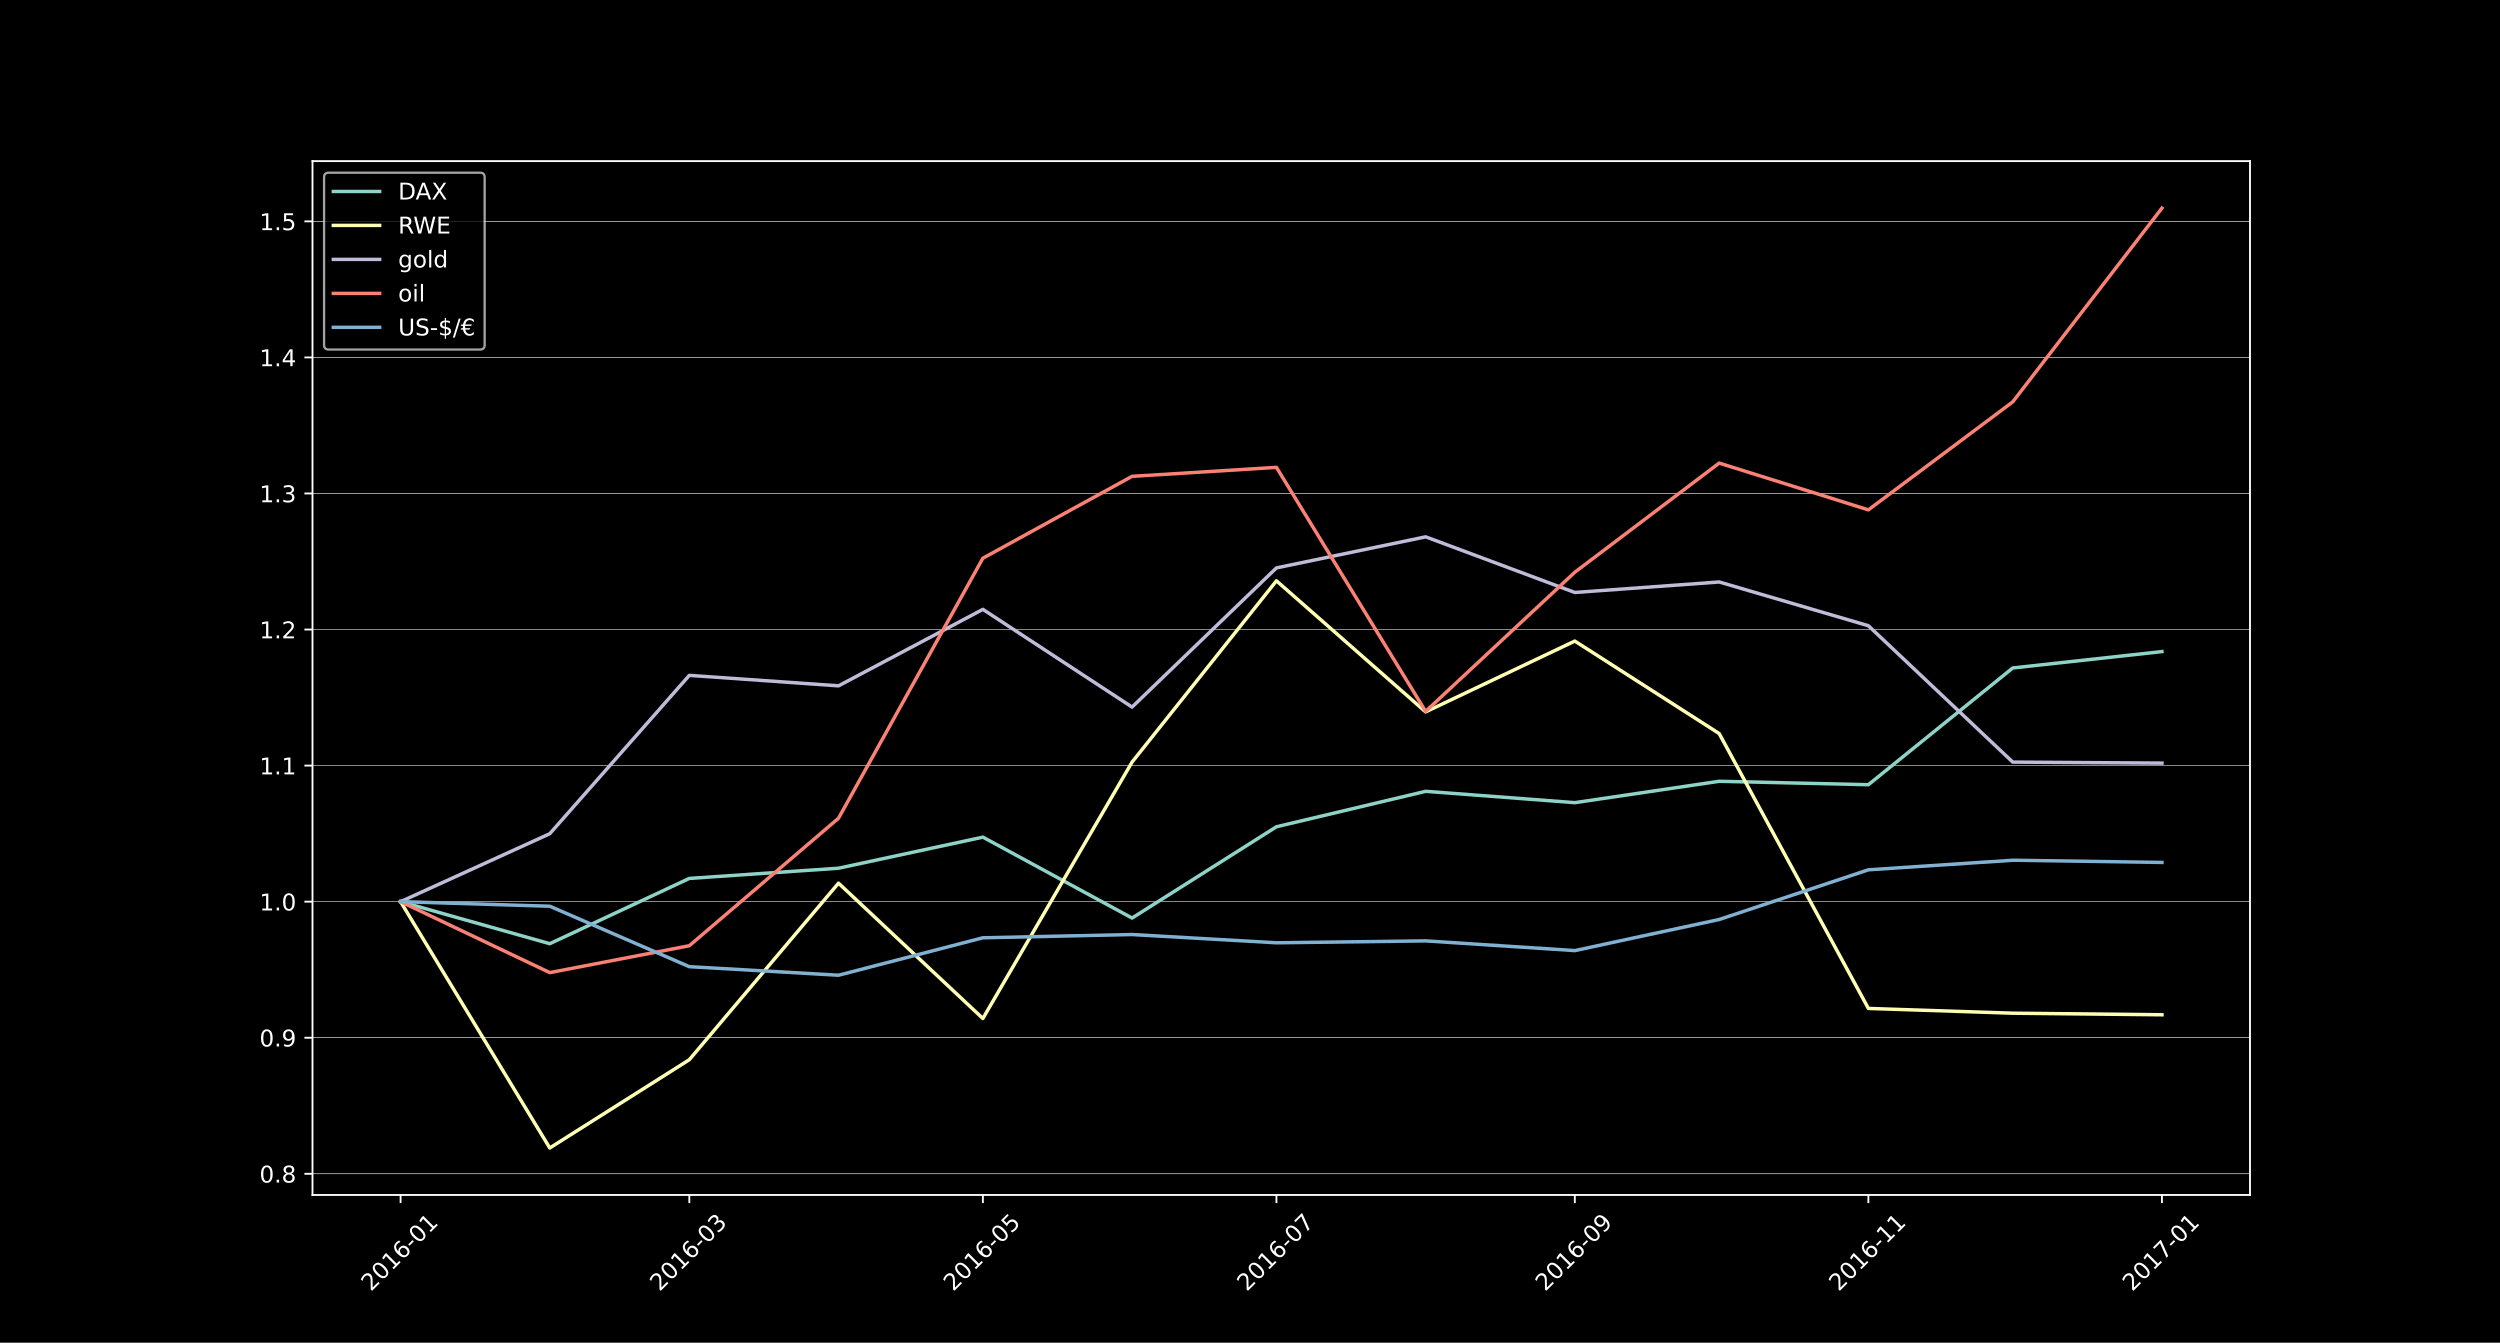
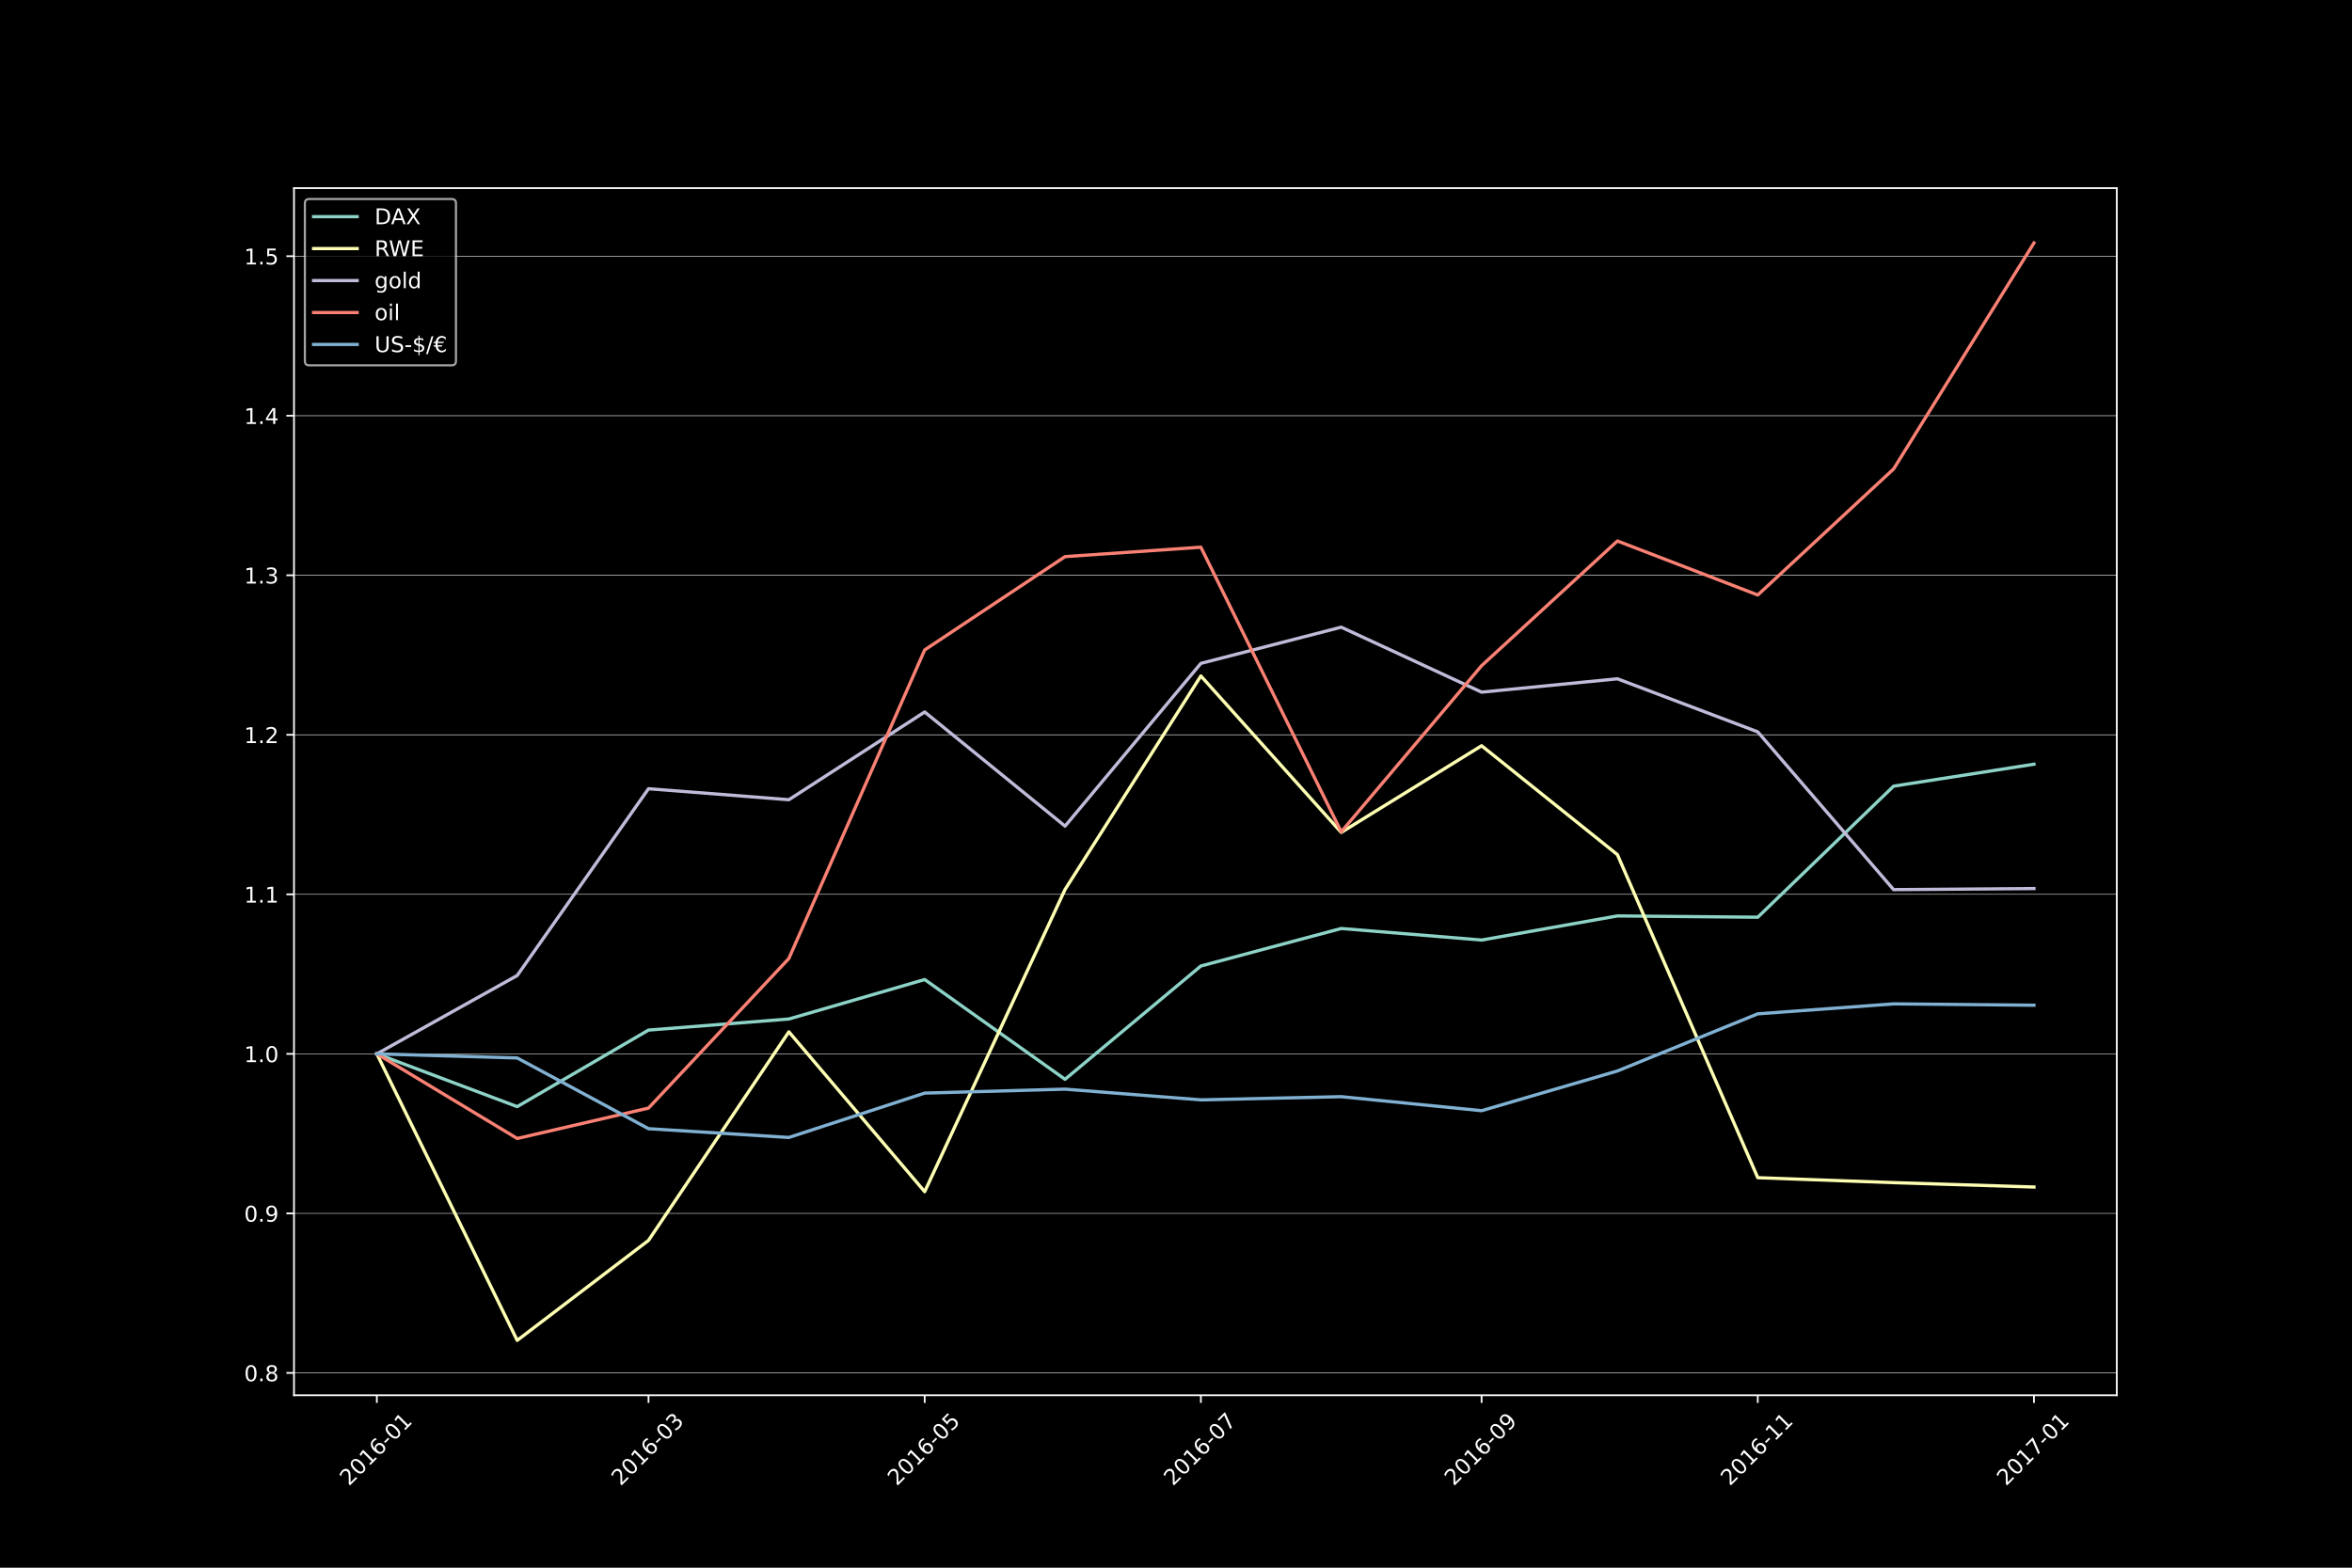
- <svg xmlns="http://www.w3.org/2000/svg" xmlns:xlink="http://www.w3.org/1999/xlink" width="1080pt" height="580.032pt" viewBox="0 0 1080 580.032" version="1.1">
+ <svg xmlns="http://www.w3.org/2000/svg" xmlns:xlink="http://www.w3.org/1999/xlink" width="1080pt" height="720pt" viewBox="0 0 1080 720" version="1.1">
  <defs>
    <style type="text/css">*{stroke-linejoin: round; stroke-linecap: butt}</style>
  </defs>
  <g id="figure_1">
    <g id="patch_1">
-       <path d="M 0 580.032  L 1080 580.032  L 1080 0  L 0 0  z " />
+       <path d="M 0 720  L 1080 720  L 1080 0  L 0 0  z " />
    </g>
    <g id="axes_1">
      <g id="patch_2">
-         <path d="M 135 516.228  L 972 516.228  L 972 69.604  L 135 69.604  z " />
+         <path d="M 135 640.8  L 972 640.8  L 972 86.4  L 135 86.4  z " />
      </g>
      <g id="matplotlib.axis_1">
        <g id="xtick_1">
          <g id="line2d_1">
            <defs>
-               <path id="m0bc1f1afee" d="M 0 0  L 0 3.5  " style="stroke: #ffffff; stroke-width: 0.8" />
-             </defs>
-             <g>
-               <use xlink:href="#m0bc1f1afee" x="173.045" y="516.228" style="fill: #ffffff; stroke: #ffffff; stroke-width: 0.8" />
+               <path id="m0945c57b89" d="M 0 0  L 0 3.5  " style="stroke: #ffffff; stroke-width: 0.8" />
+             </defs>
+             <g>
+               <use xlink:href="#m0945c57b89" x="173.045" y="640.8" style="fill: #ffffff; stroke: #ffffff; stroke-width: 0.8" />
            </g>
          </g>
          <g id="text_1">
-             <g style="fill: #ffffff" transform="translate(160.2242 558.1463)rotate(-45)scale(0.1 -0.1)">
+             <g style="fill: #ffffff" transform="translate(160.2242 682.7178)rotate(-45)scale(0.1 -0.1)">
              <defs>
                <path id="DejaVuSans-32" d="M 1228 531  L 3431 531  L 3431 0  L 469 0  L 469 531  Q 828 903 1448 1529  Q 2069 2156 2228 2338  Q 2531 2678 2651 2914  Q 2772 3150 2772 3378  Q 2772 3750 2511 3984  Q 2250 4219 1831 4219  Q 1534 4219 1204 4116  Q 875 4013 500 3803  L 500 4441  Q 881 4594 1212 4672  Q 1544 4750 1819 4750  Q 2544 4750 2975 4387  Q 3406 4025 3406 3419  Q 3406 3131 3298 2873  Q 3191 2616 2906 2266  Q 2828 2175 2409 1742  Q 1991 1309 1228 531  z " transform="scale(0.015625)" />
                <path id="DejaVuSans-30" d="M 2034 4250  Q 1547 4250 1301 3770  Q 1056 3291 1056 2328  Q 1056 1369 1301 889  Q 1547 409 2034 409  Q 2525 409 2770 889  Q 3016 1369 3016 2328  Q 3016 3291 2770 3770  Q 2525 4250 2034 4250  z M 2034 4750  Q 2819 4750 3233 4129  Q 3647 3509 3647 2328  Q 3647 1150 3233 529  Q 2819 -91 2034 -91  Q 1250 -91 836 529  Q 422 1150 422 2328  Q 422 3509 836 4129  Q 1250 4750 2034 4750  z " transform="scale(0.015625)" />
                <path id="DejaVuSans-31" d="M 794 531  L 1825 531  L 1825 4091  L 703 3866  L 703 4441  L 1819 4666  L 2450 4666  L 2450 531  L 3481 531  L 3481 0  L 794 0  L 794 531  z " transform="scale(0.015625)" />
                <path id="DejaVuSans-36" d="M 2113 2584  Q 1688 2584 1439 2293  Q 1191 2003 1191 1497  Q 1191 994 1439 701  Q 1688 409 2113 409  Q 2538 409 2786 701  Q 3034 994 3034 1497  Q 3034 2003 2786 2293  Q 2538 2584 2113 2584  z M 3366 4563  L 3366 3988  Q 3128 4100 2886 4159  Q 2644 4219 2406 4219  Q 1781 4219 1451 3797  Q 1122 3375 1075 2522  Q 1259 2794 1537 2939  Q 1816 3084 2150 3084  Q 2853 3084 3261 2657  Q 3669 2231 3669 1497  Q 3669 778 3244 343  Q 2819 -91 2113 -91  Q 1303 -91 875 529  Q 447 1150 447 2328  Q 447 3434 972 4092  Q 1497 4750 2381 4750  Q 2619 4750 2861 4703  Q 3103 4656 3366 4563  z " transform="scale(0.015625)" />
                <path id="DejaVuSans-2d" d="M 313 2009  L 1997 2009  L 1997 1497  L 313 1497  L 313 2009  z " transform="scale(0.015625)" />
              </defs>
              <use xlink:href="#DejaVuSans-32" />
              <use xlink:href="#DejaVuSans-30" x="63.623" />
              <use xlink:href="#DejaVuSans-31" x="127.246" />
              <use xlink:href="#DejaVuSans-36" x="190.869" />
              <use xlink:href="#DejaVuSans-2d" x="254.492" />
              <use xlink:href="#DejaVuSans-30" x="290.576" />
              <use xlink:href="#DejaVuSans-31" x="354.199" />
            </g>
          </g>
        </g>
        <g id="xtick_2">
          <g id="line2d_2">
            <g>
-               <use xlink:href="#m0bc1f1afee" x="297.785" y="516.228" style="fill: #ffffff; stroke: #ffffff; stroke-width: 0.8" />
+               <use xlink:href="#m0945c57b89" x="297.785" y="640.8" style="fill: #ffffff; stroke: #ffffff; stroke-width: 0.8" />
            </g>
          </g>
          <g id="text_2">
-             <g style="fill: #ffffff" transform="translate(284.9634 558.1463)rotate(-45)scale(0.1 -0.1)">
+             <g style="fill: #ffffff" transform="translate(284.9634 682.7178)rotate(-45)scale(0.1 -0.1)">
              <defs>
                <path id="DejaVuSans-33" d="M 2597 2516  Q 3050 2419 3304 2112  Q 3559 1806 3559 1356  Q 3559 666 3084 287  Q 2609 -91 1734 -91  Q 1441 -91 1130 -33  Q 819 25 488 141  L 488 750  Q 750 597 1062 519  Q 1375 441 1716 441  Q 2309 441 2620 675  Q 2931 909 2931 1356  Q 2931 1769 2642 2001  Q 2353 2234 1838 2234  L 1294 2234  L 1294 2753  L 1863 2753  Q 2328 2753 2575 2939  Q 2822 3125 2822 3475  Q 2822 3834 2567 4026  Q 2313 4219 1838 4219  Q 1578 4219 1281 4162  Q 984 4106 628 3988  L 628 4550  Q 988 4650 1302 4700  Q 1616 4750 1894 4750  Q 2613 4750 3031 4423  Q 3450 4097 3450 3541  Q 3450 3153 3228 2886  Q 3006 2619 2597 2516  z " transform="scale(0.015625)" />
              </defs>
              <use xlink:href="#DejaVuSans-32" />
              <use xlink:href="#DejaVuSans-30" x="63.623" />
              <use xlink:href="#DejaVuSans-31" x="127.246" />
              <use xlink:href="#DejaVuSans-36" x="190.869" />
              <use xlink:href="#DejaVuSans-2d" x="254.492" />
              <use xlink:href="#DejaVuSans-30" x="290.576" />
              <use xlink:href="#DejaVuSans-33" x="354.199" />
            </g>
          </g>
        </g>
        <g id="xtick_3">
          <g id="line2d_3">
            <g>
-               <use xlink:href="#m0bc1f1afee" x="424.603" y="516.228" style="fill: #ffffff; stroke: #ffffff; stroke-width: 0.8" />
+               <use xlink:href="#m0945c57b89" x="424.603" y="640.8" style="fill: #ffffff; stroke: #ffffff; stroke-width: 0.8" />
            </g>
          </g>
          <g id="text_3">
-             <g style="fill: #ffffff" transform="translate(411.7815 558.1463)rotate(-45)scale(0.1 -0.1)">
+             <g style="fill: #ffffff" transform="translate(411.7815 682.7178)rotate(-45)scale(0.1 -0.1)">
              <defs>
                <path id="DejaVuSans-35" d="M 691 4666  L 3169 4666  L 3169 4134  L 1269 4134  L 1269 2991  Q 1406 3038 1543 3061  Q 1681 3084 1819 3084  Q 2600 3084 3056 2656  Q 3513 2228 3513 1497  Q 3513 744 3044 326  Q 2575 -91 1722 -91  Q 1428 -91 1123 -41  Q 819 9 494 109  L 494 744  Q 775 591 1075 516  Q 1375 441 1709 441  Q 2250 441 2565 725  Q 2881 1009 2881 1497  Q 2881 1984 2565 2268  Q 2250 2553 1709 2553  Q 1456 2553 1204 2497  Q 953 2441 691 2322  L 691 4666  z " transform="scale(0.015625)" />
              </defs>
              <use xlink:href="#DejaVuSans-32" />
              <use xlink:href="#DejaVuSans-30" x="63.623" />
              <use xlink:href="#DejaVuSans-31" x="127.246" />
              <use xlink:href="#DejaVuSans-36" x="190.869" />
              <use xlink:href="#DejaVuSans-2d" x="254.492" />
              <use xlink:href="#DejaVuSans-30" x="290.576" />
              <use xlink:href="#DejaVuSans-35" x="354.199" />
            </g>
          </g>
        </g>
        <g id="xtick_4">
          <g id="line2d_4">
            <g>
-               <use xlink:href="#m0bc1f1afee" x="551.421" y="516.228" style="fill: #ffffff; stroke: #ffffff; stroke-width: 0.8" />
+               <use xlink:href="#m0945c57b89" x="551.421" y="640.8" style="fill: #ffffff; stroke: #ffffff; stroke-width: 0.8" />
            </g>
          </g>
          <g id="text_4">
-             <g style="fill: #ffffff" transform="translate(538.5997 558.1463)rotate(-45)scale(0.1 -0.1)">
+             <g style="fill: #ffffff" transform="translate(538.5997 682.7178)rotate(-45)scale(0.1 -0.1)">
              <defs>
                <path id="DejaVuSans-37" d="M 525 4666  L 3525 4666  L 3525 4397  L 1831 0  L 1172 0  L 2766 4134  L 525 4134  L 525 4666  z " transform="scale(0.015625)" />
              </defs>
              <use xlink:href="#DejaVuSans-32" />
              <use xlink:href="#DejaVuSans-30" x="63.623" />
              <use xlink:href="#DejaVuSans-31" x="127.246" />
              <use xlink:href="#DejaVuSans-36" x="190.869" />
              <use xlink:href="#DejaVuSans-2d" x="254.492" />
              <use xlink:href="#DejaVuSans-30" x="290.576" />
              <use xlink:href="#DejaVuSans-37" x="354.199" />
            </g>
          </g>
        </g>
        <g id="xtick_5">
          <g id="line2d_5">
            <g>
-               <use xlink:href="#m0bc1f1afee" x="680.318" y="516.228" style="fill: #ffffff; stroke: #ffffff; stroke-width: 0.8" />
+               <use xlink:href="#m0945c57b89" x="680.318" y="640.8" style="fill: #ffffff; stroke: #ffffff; stroke-width: 0.8" />
            </g>
          </g>
          <g id="text_5">
-             <g style="fill: #ffffff" transform="translate(667.4969 558.1463)rotate(-45)scale(0.1 -0.1)">
+             <g style="fill: #ffffff" transform="translate(667.4969 682.7178)rotate(-45)scale(0.1 -0.1)">
              <defs>
                <path id="DejaVuSans-39" d="M 703 97  L 703 672  Q 941 559 1184 500  Q 1428 441 1663 441  Q 2288 441 2617 861  Q 2947 1281 2994 2138  Q 2813 1869 2534 1725  Q 2256 1581 1919 1581  Q 1219 1581 811 2004  Q 403 2428 403 3163  Q 403 3881 828 4315  Q 1253 4750 1959 4750  Q 2769 4750 3195 4129  Q 3622 3509 3622 2328  Q 3622 1225 3098 567  Q 2575 -91 1691 -91  Q 1453 -91 1209 -44  Q 966 3 703 97  z M 1959 2075  Q 2384 2075 2632 2365  Q 2881 2656 2881 3163  Q 2881 3666 2632 3958  Q 2384 4250 1959 4250  Q 1534 4250 1286 3958  Q 1038 3666 1038 3163  Q 1038 2656 1286 2365  Q 1534 2075 1959 2075  z " transform="scale(0.015625)" />
              </defs>
              <use xlink:href="#DejaVuSans-32" />
              <use xlink:href="#DejaVuSans-30" x="63.623" />
              <use xlink:href="#DejaVuSans-31" x="127.246" />
              <use xlink:href="#DejaVuSans-36" x="190.869" />
              <use xlink:href="#DejaVuSans-2d" x="254.492" />
              <use xlink:href="#DejaVuSans-30" x="290.576" />
              <use xlink:href="#DejaVuSans-39" x="354.199" />
            </g>
          </g>
        </g>
        <g id="xtick_6">
          <g id="line2d_6">
            <g>
-               <use xlink:href="#m0bc1f1afee" x="807.136" y="516.228" style="fill: #ffffff; stroke: #ffffff; stroke-width: 0.8" />
+               <use xlink:href="#m0945c57b89" x="807.136" y="640.8" style="fill: #ffffff; stroke: #ffffff; stroke-width: 0.8" />
            </g>
          </g>
          <g id="text_6">
-             <g style="fill: #ffffff" transform="translate(794.3151 558.1463)rotate(-45)scale(0.1 -0.1)">
+             <g style="fill: #ffffff" transform="translate(794.3151 682.7178)rotate(-45)scale(0.1 -0.1)">
              <use xlink:href="#DejaVuSans-32" />
              <use xlink:href="#DejaVuSans-30" x="63.623" />
              <use xlink:href="#DejaVuSans-31" x="127.246" />
              <use xlink:href="#DejaVuSans-36" x="190.869" />
              <use xlink:href="#DejaVuSans-2d" x="254.492" />
              <use xlink:href="#DejaVuSans-31" x="290.576" />
              <use xlink:href="#DejaVuSans-31" x="354.199" />
            </g>
          </g>
        </g>
        <g id="xtick_7">
          <g id="line2d_7">
            <g>
-               <use xlink:href="#m0bc1f1afee" x="933.955" y="516.228" style="fill: #ffffff; stroke: #ffffff; stroke-width: 0.8" />
+               <use xlink:href="#m0945c57b89" x="933.955" y="640.8" style="fill: #ffffff; stroke: #ffffff; stroke-width: 0.8" />
            </g>
          </g>
          <g id="text_7">
-             <g style="fill: #ffffff" transform="translate(921.1333 558.1463)rotate(-45)scale(0.1 -0.1)">
+             <g style="fill: #ffffff" transform="translate(921.1333 682.7178)rotate(-45)scale(0.1 -0.1)">
              <use xlink:href="#DejaVuSans-32" />
              <use xlink:href="#DejaVuSans-30" x="63.623" />
              <use xlink:href="#DejaVuSans-31" x="127.246" />
              <use xlink:href="#DejaVuSans-37" x="190.869" />
              <use xlink:href="#DejaVuSans-2d" x="254.492" />
              <use xlink:href="#DejaVuSans-30" x="290.576" />
              <use xlink:href="#DejaVuSans-31" x="354.199" />
            </g>
          </g>
        </g>
      </g>
      <g id="matplotlib.axis_2">
        <g id="ytick_1">
          <g id="line2d_8">
-             <path d="M 135 507.071  L 972 507.071  " clip-path="url(#p9f1f7b672e)" style="fill: none; stroke: #ffffff; stroke-width: 0.25; stroke-linecap: square" />
+             <path d="M 135 630.553  L 972 630.553  " clip-path="url(#pf47faed556)" style="fill: none; stroke: #ffffff; stroke-width: 0.25; stroke-linecap: square" />
          </g>
          <g id="line2d_9">
            <defs>
-               <path id="m716d8157a8" d="M 0 0  L -3.5 0  " style="stroke: #ffffff; stroke-width: 0.8" />
-             </defs>
-             <g>
-               <use xlink:href="#m716d8157a8" x="135" y="507.071" style="fill: #ffffff; stroke: #ffffff; stroke-width: 0.8" />
+               <path id="m7555dcee8c" d="M 0 0  L -3.5 0  " style="stroke: #ffffff; stroke-width: 0.8" />
+             </defs>
+             <g>
+               <use xlink:href="#m7555dcee8c" x="135" y="630.553" style="fill: #ffffff; stroke: #ffffff; stroke-width: 0.8" />
            </g>
          </g>
          <g id="text_8">
-             <g style="fill: #ffffff" transform="translate(112.0969 510.87)scale(0.1 -0.1)">
+             <g style="fill: #ffffff" transform="translate(112.0969 634.352)scale(0.1 -0.1)">
              <defs>
                <path id="DejaVuSans-2e" d="M 684 794  L 1344 794  L 1344 0  L 684 0  L 684 794  z " transform="scale(0.015625)" />
                <path id="DejaVuSans-38" d="M 2034 2216  Q 1584 2216 1326 1975  Q 1069 1734 1069 1313  Q 1069 891 1326 650  Q 1584 409 2034 409  Q 2484 409 2743 651  Q 3003 894 3003 1313  Q 3003 1734 2745 1975  Q 2488 2216 2034 2216  z M 1403 2484  Q 997 2584 770 2862  Q 544 3141 544 3541  Q 544 4100 942 4425  Q 1341 4750 2034 4750  Q 2731 4750 3128 4425  Q 3525 4100 3525 3541  Q 3525 3141 3298 2862  Q 3072 2584 2669 2484  Q 3125 2378 3379 2068  Q 3634 1759 3634 1313  Q 3634 634 3220 271  Q 2806 -91 2034 -91  Q 1263 -91 848 271  Q 434 634 434 1313  Q 434 1759 690 2068  Q 947 2378 1403 2484  z M 1172 3481  Q 1172 3119 1398 2916  Q 1625 2713 2034 2713  Q 2441 2713 2670 2916  Q 2900 3119 2900 3481  Q 2900 3844 2670 4047  Q 2441 4250 2034 4250  Q 1625 4250 1398 4047  Q 1172 3844 1172 3481  z " transform="scale(0.015625)" />
              </defs>
              <use xlink:href="#DejaVuSans-30" />
              <use xlink:href="#DejaVuSans-2e" x="63.623" />
              <use xlink:href="#DejaVuSans-38" x="95.41" />
            </g>
          </g>
        </g>
        <g id="ytick_2">
          <g id="line2d_10">
-             <path d="M 135 448.294  L 972 448.294  " clip-path="url(#p9f1f7b672e)" style="fill: none; stroke: #ffffff; stroke-width: 0.25; stroke-linecap: square" />
+             <path d="M 135 557.282  L 972 557.282  " clip-path="url(#pf47faed556)" style="fill: none; stroke: #ffffff; stroke-width: 0.25; stroke-linecap: square" />
          </g>
          <g id="line2d_11">
            <g>
-               <use xlink:href="#m716d8157a8" x="135" y="448.294" style="fill: #ffffff; stroke: #ffffff; stroke-width: 0.8" />
+               <use xlink:href="#m7555dcee8c" x="135" y="557.282" style="fill: #ffffff; stroke: #ffffff; stroke-width: 0.8" />
            </g>
          </g>
          <g id="text_9">
-             <g style="fill: #ffffff" transform="translate(112.0969 452.0929)scale(0.1 -0.1)">
+             <g style="fill: #ffffff" transform="translate(112.0969 561.0816)scale(0.1 -0.1)">
              <use xlink:href="#DejaVuSans-30" />
              <use xlink:href="#DejaVuSans-2e" x="63.623" />
              <use xlink:href="#DejaVuSans-39" x="95.41" />
            </g>
          </g>
        </g>
        <g id="ytick_3">
          <g id="line2d_12">
-             <path d="M 135 389.517  L 972 389.517  " clip-path="url(#p9f1f7b672e)" style="fill: none; stroke: #ffffff; stroke-width: 0.25; stroke-linecap: square" />
+             <path d="M 135 484.012  L 972 484.012  " clip-path="url(#pf47faed556)" style="fill: none; stroke: #ffffff; stroke-width: 0.25; stroke-linecap: square" />
          </g>
          <g id="line2d_13">
            <g>
-               <use xlink:href="#m716d8157a8" x="135" y="389.517" style="fill: #ffffff; stroke: #ffffff; stroke-width: 0.8" />
+               <use xlink:href="#m7555dcee8c" x="135" y="484.012" style="fill: #ffffff; stroke: #ffffff; stroke-width: 0.8" />
            </g>
          </g>
          <g id="text_10">
-             <g style="fill: #ffffff" transform="translate(112.0969 393.3158)scale(0.1 -0.1)">
+             <g style="fill: #ffffff" transform="translate(112.0969 487.8112)scale(0.1 -0.1)">
              <use xlink:href="#DejaVuSans-31" />
              <use xlink:href="#DejaVuSans-2e" x="63.623" />
              <use xlink:href="#DejaVuSans-30" x="95.41" />
            </g>
          </g>
        </g>
        <g id="ytick_4">
          <g id="line2d_14">
-             <path d="M 135 330.74  L 972 330.74  " clip-path="url(#p9f1f7b672e)" style="fill: none; stroke: #ffffff; stroke-width: 0.25; stroke-linecap: square" />
+             <path d="M 135 410.742  L 972 410.742  " clip-path="url(#pf47faed556)" style="fill: none; stroke: #ffffff; stroke-width: 0.25; stroke-linecap: square" />
          </g>
          <g id="line2d_15">
            <g>
-               <use xlink:href="#m716d8157a8" x="135" y="330.74" style="fill: #ffffff; stroke: #ffffff; stroke-width: 0.8" />
+               <use xlink:href="#m7555dcee8c" x="135" y="410.742" style="fill: #ffffff; stroke: #ffffff; stroke-width: 0.8" />
            </g>
          </g>
          <g id="text_11">
-             <g style="fill: #ffffff" transform="translate(112.0969 334.5387)scale(0.1 -0.1)">
+             <g style="fill: #ffffff" transform="translate(112.0969 414.5408)scale(0.1 -0.1)">
              <use xlink:href="#DejaVuSans-31" />
              <use xlink:href="#DejaVuSans-2e" x="63.623" />
              <use xlink:href="#DejaVuSans-31" x="95.41" />
            </g>
          </g>
        </g>
        <g id="ytick_5">
          <g id="line2d_16">
-             <path d="M 135 271.962  L 972 271.962  " clip-path="url(#p9f1f7b672e)" style="fill: none; stroke: #ffffff; stroke-width: 0.25; stroke-linecap: square" />
+             <path d="M 135 337.471  L 972 337.471  " clip-path="url(#pf47faed556)" style="fill: none; stroke: #ffffff; stroke-width: 0.25; stroke-linecap: square" />
          </g>
          <g id="line2d_17">
            <g>
-               <use xlink:href="#m716d8157a8" x="135" y="271.962" style="fill: #ffffff; stroke: #ffffff; stroke-width: 0.8" />
+               <use xlink:href="#m7555dcee8c" x="135" y="337.471" style="fill: #ffffff; stroke: #ffffff; stroke-width: 0.8" />
            </g>
          </g>
          <g id="text_12">
-             <g style="fill: #ffffff" transform="translate(112.0969 275.7616)scale(0.1 -0.1)">
+             <g style="fill: #ffffff" transform="translate(112.0969 341.2704)scale(0.1 -0.1)">
              <use xlink:href="#DejaVuSans-31" />
              <use xlink:href="#DejaVuSans-2e" x="63.623" />
              <use xlink:href="#DejaVuSans-32" x="95.41" />
            </g>
          </g>
        </g>
        <g id="ytick_6">
          <g id="line2d_18">
-             <path d="M 135 213.185  L 972 213.185  " clip-path="url(#p9f1f7b672e)" style="fill: none; stroke: #ffffff; stroke-width: 0.25; stroke-linecap: square" />
+             <path d="M 135 264.201  L 972 264.201  " clip-path="url(#pf47faed556)" style="fill: none; stroke: #ffffff; stroke-width: 0.25; stroke-linecap: square" />
          </g>
          <g id="line2d_19">
            <g>
-               <use xlink:href="#m716d8157a8" x="135" y="213.185" style="fill: #ffffff; stroke: #ffffff; stroke-width: 0.8" />
+               <use xlink:href="#m7555dcee8c" x="135" y="264.201" style="fill: #ffffff; stroke: #ffffff; stroke-width: 0.8" />
            </g>
          </g>
          <g id="text_13">
-             <g style="fill: #ffffff" transform="translate(112.0969 216.9845)scale(0.1 -0.1)">
+             <g style="fill: #ffffff" transform="translate(112.0969 268)scale(0.1 -0.1)">
              <use xlink:href="#DejaVuSans-31" />
              <use xlink:href="#DejaVuSans-2e" x="63.623" />
              <use xlink:href="#DejaVuSans-33" x="95.41" />
            </g>
          </g>
        </g>
        <g id="ytick_7">
          <g id="line2d_20">
-             <path d="M 135 154.408  L 972 154.408  " clip-path="url(#p9f1f7b672e)" style="fill: none; stroke: #ffffff; stroke-width: 0.25; stroke-linecap: square" />
+             <path d="M 135 190.93  L 972 190.93  " clip-path="url(#pf47faed556)" style="fill: none; stroke: #ffffff; stroke-width: 0.25; stroke-linecap: square" />
          </g>
          <g id="line2d_21">
            <g>
-               <use xlink:href="#m716d8157a8" x="135" y="154.408" style="fill: #ffffff; stroke: #ffffff; stroke-width: 0.8" />
+               <use xlink:href="#m7555dcee8c" x="135" y="190.93" style="fill: #ffffff; stroke: #ffffff; stroke-width: 0.8" />
            </g>
          </g>
          <g id="text_14">
-             <g style="fill: #ffffff" transform="translate(112.0969 158.2074)scale(0.1 -0.1)">
+             <g style="fill: #ffffff" transform="translate(112.0969 194.7296)scale(0.1 -0.1)">
              <defs>
                <path id="DejaVuSans-34" d="M 2419 4116  L 825 1625  L 2419 1625  L 2419 4116  z M 2253 4666  L 3047 4666  L 3047 1625  L 3713 1625  L 3713 1100  L 3047 1100  L 3047 0  L 2419 0  L 2419 1100  L 313 1100  L 313 1709  L 2253 4666  z " transform="scale(0.015625)" />
              </defs>
              <use xlink:href="#DejaVuSans-31" />
              <use xlink:href="#DejaVuSans-2e" x="63.623" />
              <use xlink:href="#DejaVuSans-34" x="95.41" />
            </g>
          </g>
        </g>
        <g id="ytick_8">
          <g id="line2d_22">
-             <path d="M 135 95.631  L 972 95.631  " clip-path="url(#p9f1f7b672e)" style="fill: none; stroke: #ffffff; stroke-width: 0.25; stroke-linecap: square" />
+             <path d="M 135 117.66  L 972 117.66  " clip-path="url(#pf47faed556)" style="fill: none; stroke: #ffffff; stroke-width: 0.25; stroke-linecap: square" />
          </g>
          <g id="line2d_23">
            <g>
-               <use xlink:href="#m716d8157a8" x="135" y="95.631" style="fill: #ffffff; stroke: #ffffff; stroke-width: 0.8" />
+               <use xlink:href="#m7555dcee8c" x="135" y="117.66" style="fill: #ffffff; stroke: #ffffff; stroke-width: 0.8" />
            </g>
          </g>
          <g id="text_15">
-             <g style="fill: #ffffff" transform="translate(112.0969 99.43031)scale(0.1 -0.1)">
+             <g style="fill: #ffffff" transform="translate(112.0969 121.4592)scale(0.1 -0.1)">
              <use xlink:href="#DejaVuSans-31" />
              <use xlink:href="#DejaVuSans-2e" x="63.623" />
              <use xlink:href="#DejaVuSans-35" x="95.41" />
            </g>
          </g>
        </g>
      </g>
      <g id="line2d_24">
-         <path d="M 173.045 389.517  L 237.494 407.676  L 297.785 379.475  L 362.233 375.068  L 424.603 361.644  L 489.051 396.596  L 551.421 357.16  L 615.87 341.851  L 680.318 346.75  L 742.688 337.513  L 807.136 338.995  L 869.506 288.559  L 933.955 281.484  " clip-path="url(#p9f1f7b672e)" style="fill: none; stroke: #8dd3c7; stroke-width: 1.5; stroke-linecap: square" />
+         <path d="M 173.045 484.012  L 237.494 508.248  L 297.785 473.089  L 362.233 468.003  L 424.603 449.878  L 489.051 495.695  L 551.421 443.654  L 615.87 426.435  L 680.318 431.742  L 742.688 420.661  L 807.136 421.254  L 869.506 361.06  L 933.955 350.983  " clip-path="url(#pf47faed556)" style="fill: none; stroke: #8dd3c7; stroke-width: 1.5; stroke-linecap: square" />
      </g>
      <g id="line2d_25">
-         <path d="M 173.045 389.517  L 237.494 495.927  L 297.785 457.793  L 362.233 381.524  L 424.603 439.982  L 489.051 329.232  L 551.421 250.909  L 615.87 307.539  L 680.318 276.94  L 742.688 316.902  L 807.136 435.643  L 869.506 437.698  L 933.955 438.383  " clip-path="url(#p9f1f7b672e)" style="fill: none; stroke: #feffb3; stroke-width: 1.5; stroke-linecap: square" />
+         <path d="M 173.045 484.012  L 237.494 615.6  L 297.785 569.681  L 362.233 473.89  L 424.603 547.307  L 489.051 408.522  L 551.421 310.451  L 615.87 382.307  L 680.318 342.502  L 742.688 392.514  L 807.136 540.885  L 869.506 543.156  L 933.955 545.171  " clip-path="url(#pf47faed556)" style="fill: none; stroke: #feffb3; stroke-width: 1.5; stroke-linecap: square" />
      </g>
      <g id="line2d_26">
-         <path d="M 173.045 389.517  L 237.494 360.173  L 297.785 291.759  L 362.233 296.287  L 424.603 263.242  L 489.051 305.461  L 551.421 245.336  L 615.87 231.91  L 680.318 255.948  L 742.688 251.414  L 807.136 270.32  L 869.506 329.224  L 933.955 329.667  " clip-path="url(#p9f1f7b672e)" style="fill: none; stroke: #bfbbd9; stroke-width: 1.5; stroke-linecap: square" />
+         <path d="M 173.045 484.012  L 237.494 448.024  L 297.785 362.241  L 362.233 367.3  L 424.603 326.998  L 489.051 379.418  L 551.421 304.671  L 615.87 288.047  L 680.318 317.889  L 742.688 311.755  L 807.136 336.135  L 869.506 408.581  L 933.955 408.089  " clip-path="url(#pf47faed556)" style="fill: none; stroke: #bfbbd9; stroke-width: 1.5; stroke-linecap: square" />
      </g>
      <g id="line2d_27">
-         <path d="M 173.045 389.517  L 237.494 420.168  L 297.785 408.548  L 362.233 353.476  L 424.603 241.142  L 489.051 205.775  L 551.421 201.901  L 615.87 307.33  L 680.318 247.205  L 742.688 200.049  L 807.136 220.259  L 869.506 173.608  L 933.955 89.905  " clip-path="url(#p9f1f7b672e)" style="fill: none; stroke: #fa8174; stroke-width: 1.5; stroke-linecap: square" />
+         <path d="M 173.045 484.012  L 237.494 522.877  L 297.785 508.911  L 362.233 440.208  L 424.603 298.493  L 489.051 255.639  L 551.421 251.318  L 615.87 382.039  L 680.318 305.747  L 742.688 248.456  L 807.136 273.266  L 869.506 215.387  L 933.955 111.6  " clip-path="url(#pf47faed556)" style="fill: none; stroke: #fa8174; stroke-width: 1.5; stroke-linecap: square" />
      </g>
      <g id="line2d_28">
-         <path d="M 173.045 389.517  L 237.494 391.491  L 297.785 417.606  L 362.233 421.3  L 424.603 405.122  L 489.051 403.72  L 551.421 407.287  L 615.87 406.459  L 680.318 410.663  L 742.688 397.224  L 807.136 375.759  L 869.506 371.619  L 933.955 372.574  " clip-path="url(#p9f1f7b672e)" style="fill: none; stroke: #81b1d2; stroke-width: 1.5; stroke-linecap: square" />
+         <path d="M 173.045 484.012  L 237.494 485.894  L 297.785 518.383  L 362.233 522.41  L 424.603 502.034  L 489.051 500.217  L 551.421 505.142  L 615.87 503.669  L 680.318 510.118  L 742.688 491.873  L 807.136 465.628  L 869.506 461.056  L 933.955 461.671  " clip-path="url(#pf47faed556)" style="fill: none; stroke: #81b1d2; stroke-width: 1.5; stroke-linecap: square" />
      </g>
      <g id="patch_3">
-         <path d="M 135 516.228  L 135 69.604  " style="fill: none; stroke: #ffffff; stroke-width: 0.8; stroke-linejoin: miter; stroke-linecap: square" />
+         <path d="M 135 640.8  L 135 86.4  " style="fill: none; stroke: #ffffff; stroke-width: 0.8; stroke-linejoin: miter; stroke-linecap: square" />
      </g>
      <g id="patch_4">
-         <path d="M 972 516.228  L 972 69.604  " style="fill: none; stroke: #ffffff; stroke-width: 0.8; stroke-linejoin: miter; stroke-linecap: square" />
+         <path d="M 972 640.8  L 972 86.4  " style="fill: none; stroke: #ffffff; stroke-width: 0.8; stroke-linejoin: miter; stroke-linecap: square" />
      </g>
      <g id="patch_5">
-         <path d="M 135 516.228  L 972 516.228  " style="fill: none; stroke: #ffffff; stroke-width: 0.8; stroke-linejoin: miter; stroke-linecap: square" />
+         <path d="M 135 640.8  L 972 640.8  " style="fill: none; stroke: #ffffff; stroke-width: 0.8; stroke-linejoin: miter; stroke-linecap: square" />
      </g>
      <g id="patch_6">
-         <path d="M 135 69.604  L 972 69.604  " style="fill: none; stroke: #ffffff; stroke-width: 0.8; stroke-linejoin: miter; stroke-linecap: square" />
+         <path d="M 135 86.4  L 972 86.4  " style="fill: none; stroke: #ffffff; stroke-width: 0.8; stroke-linejoin: miter; stroke-linecap: square" />
      </g>
      <g id="legend_1">
        <g id="patch_7">
-           <path d="M 142 150.994  L 207.369 150.994  Q 209.369 150.994 209.369 148.994  L 209.369 76.604  Q 209.369 74.604 207.369 74.604  L 142 74.604  Q 140 74.604 140 76.604  L 140 148.994  Q 140 150.994 142 150.994  z " style="opacity: 0.8; stroke: #cccccc; stroke-linejoin: miter" />
+           <path d="M 142 167.791  L 207.369 167.791  Q 209.369 167.791 209.369 165.791  L 209.369 93.4  Q 209.369 91.4 207.369 91.4  L 142 91.4  Q 140 91.4 140 93.4  L 140 165.791  Q 140 167.791 142 167.791  z " style="opacity: 0.8; stroke: #cccccc; stroke-linejoin: miter" />
        </g>
        <g id="line2d_29">
-           <path d="M 144 82.702  L 154 82.702  L 164 82.702  " style="fill: none; stroke: #8dd3c7; stroke-width: 1.5; stroke-linecap: square" />
+           <path d="M 144 99.498  L 154 99.498  L 164 99.498  " style="fill: none; stroke: #8dd3c7; stroke-width: 1.5; stroke-linecap: square" />
        </g>
        <g id="text_16">
-           <g style="fill: #ffffff" transform="translate(172 86.20228)scale(0.1 -0.1)">
+           <g style="fill: #ffffff" transform="translate(172 102.9984)scale(0.1 -0.1)">
            <defs>
              <path id="DejaVuSans-44" d="M 1259 4147  L 1259 519  L 2022 519  Q 2988 519 3436 956  Q 3884 1394 3884 2338  Q 3884 3275 3436 3711  Q 2988 4147 2022 4147  L 1259 4147  z M 628 4666  L 1925 4666  Q 3281 4666 3915 4102  Q 4550 3538 4550 2338  Q 4550 1131 3912 565  Q 3275 0 1925 0  L 628 0  L 628 4666  z " transform="scale(0.015625)" />
              <path id="DejaVuSans-41" d="M 2188 4044  L 1331 1722  L 3047 1722  L 2188 4044  z M 1831 4666  L 2547 4666  L 4325 0  L 3669 0  L 3244 1197  L 1141 1197  L 716 0  L 50 0  L 1831 4666  z " transform="scale(0.015625)" />
              <path id="DejaVuSans-58" d="M 403 4666  L 1081 4666  L 2241 2931  L 3406 4666  L 4084 4666  L 2584 2425  L 4184 0  L 3506 0  L 2194 1984  L 872 0  L 191 0  L 1856 2491  L 403 4666  z " transform="scale(0.015625)" />
            </defs>
            <use xlink:href="#DejaVuSans-44" />
            <use xlink:href="#DejaVuSans-41" x="75.252" />
            <use xlink:href="#DejaVuSans-58" x="143.66" />
          </g>
        </g>
        <g id="line2d_30">
-           <path d="M 144 97.38  L 154 97.38  L 164 97.38  " style="fill: none; stroke: #feffb3; stroke-width: 1.5; stroke-linecap: square" />
+           <path d="M 144 114.177  L 154 114.177  L 164 114.177  " style="fill: none; stroke: #feffb3; stroke-width: 1.5; stroke-linecap: square" />
        </g>
        <g id="text_17">
-           <g style="fill: #ffffff" transform="translate(172 100.8804)scale(0.1 -0.1)">
+           <g style="fill: #ffffff" transform="translate(172 117.6766)scale(0.1 -0.1)">
            <defs>
              <path id="DejaVuSans-52" d="M 2841 2188  Q 3044 2119 3236 1894  Q 3428 1669 3622 1275  L 4263 0  L 3584 0  L 2988 1197  Q 2756 1666 2539 1819  Q 2322 1972 1947 1972  L 1259 1972  L 1259 0  L 628 0  L 628 4666  L 2053 4666  Q 2853 4666 3247 4331  Q 3641 3997 3641 3322  Q 3641 2881 3436 2590  Q 3231 2300 2841 2188  z M 1259 4147  L 1259 2491  L 2053 2491  Q 2509 2491 2742 2702  Q 2975 2913 2975 3322  Q 2975 3731 2742 3939  Q 2509 4147 2053 4147  L 1259 4147  z " transform="scale(0.015625)" />
              <path id="DejaVuSans-57" d="M 213 4666  L 850 4666  L 1831 722  L 2809 4666  L 3519 4666  L 4500 722  L 5478 4666  L 6119 4666  L 4947 0  L 4153 0  L 3169 4050  L 2175 0  L 1381 0  L 213 4666  z " transform="scale(0.015625)" />
              <path id="DejaVuSans-45" d="M 628 4666  L 3578 4666  L 3578 4134  L 1259 4134  L 1259 2753  L 3481 2753  L 3481 2222  L 1259 2222  L 1259 531  L 3634 531  L 3634 0  L 628 0  L 628 4666  z " transform="scale(0.015625)" />
            </defs>
            <use xlink:href="#DejaVuSans-52" />
            <use xlink:href="#DejaVuSans-57" x="65.482" />
            <use xlink:href="#DejaVuSans-45" x="164.359" />
          </g>
        </g>
        <g id="line2d_31">
-           <path d="M 144 112.059  L 154 112.059  L 164 112.059  " style="fill: none; stroke: #bfbbd9; stroke-width: 1.5; stroke-linecap: square" />
+           <path d="M 144 128.855  L 154 128.855  L 164 128.855  " style="fill: none; stroke: #bfbbd9; stroke-width: 1.5; stroke-linecap: square" />
        </g>
        <g id="text_18">
-           <g style="fill: #ffffff" transform="translate(172 115.5585)scale(0.1 -0.1)">
+           <g style="fill: #ffffff" transform="translate(172 132.3547)scale(0.1 -0.1)">
            <defs>
              <path id="DejaVuSans-67" d="M 2906 1791  Q 2906 2416 2648 2759  Q 2391 3103 1925 3103  Q 1463 3103 1205 2759  Q 947 2416 947 1791  Q 947 1169 1205 825  Q 1463 481 1925 481  Q 2391 481 2648 825  Q 2906 1169 2906 1791  z M 3481 434  Q 3481 -459 3084 -895  Q 2688 -1331 1869 -1331  Q 1566 -1331 1297 -1286  Q 1028 -1241 775 -1147  L 775 -588  Q 1028 -725 1275 -790  Q 1522 -856 1778 -856  Q 2344 -856 2625 -561  Q 2906 -266 2906 331  L 2906 616  Q 2728 306 2450 153  Q 2172 0 1784 0  Q 1141 0 747 490  Q 353 981 353 1791  Q 353 2603 747 3093  Q 1141 3584 1784 3584  Q 2172 3584 2450 3431  Q 2728 3278 2906 2969  L 2906 3500  L 3481 3500  L 3481 434  z " transform="scale(0.015625)" />
              <path id="DejaVuSans-6f" d="M 1959 3097  Q 1497 3097 1228 2736  Q 959 2375 959 1747  Q 959 1119 1226 758  Q 1494 397 1959 397  Q 2419 397 2687 759  Q 2956 1122 2956 1747  Q 2956 2369 2687 2733  Q 2419 3097 1959 3097  z M 1959 3584  Q 2709 3584 3137 3096  Q 3566 2609 3566 1747  Q 3566 888 3137 398  Q 2709 -91 1959 -91  Q 1206 -91 779 398  Q 353 888 353 1747  Q 353 2609 779 3096  Q 1206 3584 1959 3584  z " transform="scale(0.015625)" />
              <path id="DejaVuSans-6c" d="M 603 4863  L 1178 4863  L 1178 0  L 603 0  L 603 4863  z " transform="scale(0.015625)" />
              <path id="DejaVuSans-64" d="M 2906 2969  L 2906 4863  L 3481 4863  L 3481 0  L 2906 0  L 2906 525  Q 2725 213 2448 61  Q 2172 -91 1784 -91  Q 1150 -91 751 415  Q 353 922 353 1747  Q 353 2572 751 3078  Q 1150 3584 1784 3584  Q 2172 3584 2448 3432  Q 2725 3281 2906 2969  z M 947 1747  Q 947 1113 1208 752  Q 1469 391 1925 391  Q 2381 391 2643 752  Q 2906 1113 2906 1747  Q 2906 2381 2643 2742  Q 2381 3103 1925 3103  Q 1469 3103 1208 2742  Q 947 2381 947 1747  z " transform="scale(0.015625)" />
            </defs>
            <use xlink:href="#DejaVuSans-67" />
            <use xlink:href="#DejaVuSans-6f" x="63.477" />
            <use xlink:href="#DejaVuSans-6c" x="124.658" />
            <use xlink:href="#DejaVuSans-64" x="152.441" />
          </g>
        </g>
        <g id="line2d_32">
-           <path d="M 144 126.737  L 154 126.737  L 164 126.737  " style="fill: none; stroke: #fa8174; stroke-width: 1.5; stroke-linecap: square" />
+           <path d="M 144 143.533  L 154 143.533  L 164 143.533  " style="fill: none; stroke: #fa8174; stroke-width: 1.5; stroke-linecap: square" />
        </g>
        <g id="text_19">
-           <g style="fill: #ffffff" transform="translate(172 130.2367)scale(0.1 -0.1)">
+           <g style="fill: #ffffff" transform="translate(172 147.0328)scale(0.1 -0.1)">
            <defs>
              <path id="DejaVuSans-69" d="M 603 3500  L 1178 3500  L 1178 0  L 603 0  L 603 3500  z M 603 4863  L 1178 4863  L 1178 4134  L 603 4134  L 603 4863  z " transform="scale(0.015625)" />
            </defs>
            <use xlink:href="#DejaVuSans-6f" />
            <use xlink:href="#DejaVuSans-69" x="61.182" />
            <use xlink:href="#DejaVuSans-6c" x="88.965" />
          </g>
        </g>
        <g id="line2d_33">
-           <path d="M 144 141.415  L 154 141.415  L 164 141.415  " style="fill: none; stroke: #81b1d2; stroke-width: 1.5; stroke-linecap: square" />
+           <path d="M 144 158.211  L 154 158.211  L 164 158.211  " style="fill: none; stroke: #81b1d2; stroke-width: 1.5; stroke-linecap: square" />
        </g>
        <g id="text_20">
-           <g style="fill: #ffffff" transform="translate(172 144.9148)scale(0.1 -0.1)">
+           <g style="fill: #ffffff" transform="translate(172 161.7109)scale(0.1 -0.1)">
            <defs>
              <path id="DejaVuSans-55" d="M 556 4666  L 1191 4666  L 1191 1831  Q 1191 1081 1462 751  Q 1734 422 2344 422  Q 2950 422 3222 751  Q 3494 1081 3494 1831  L 3494 4666  L 4128 4666  L 4128 1753  Q 4128 841 3676 375  Q 3225 -91 2344 -91  Q 1459 -91 1007 375  Q 556 841 556 1753  L 556 4666  z " transform="scale(0.015625)" />
              <path id="DejaVuSans-53" d="M 3425 4513  L 3425 3897  Q 3066 4069 2747 4153  Q 2428 4238 2131 4238  Q 1616 4238 1336 4038  Q 1056 3838 1056 3469  Q 1056 3159 1242 3001  Q 1428 2844 1947 2747  L 2328 2669  Q 3034 2534 3370 2195  Q 3706 1856 3706 1288  Q 3706 609 3251 259  Q 2797 -91 1919 -91  Q 1588 -91 1214 -16  Q 841 59 441 206  L 441 856  Q 825 641 1194 531  Q 1563 422 1919 422  Q 2459 422 2753 634  Q 3047 847 3047 1241  Q 3047 1584 2836 1778  Q 2625 1972 2144 2069  L 1759 2144  Q 1053 2284 737 2584  Q 422 2884 422 3419  Q 422 4038 858 4394  Q 1294 4750 2059 4750  Q 2388 4750 2728 4690  Q 3069 4631 3425 4513  z " transform="scale(0.015625)" />
              <path id="DejaVuSans-24" d="M 2163 -941  L 1850 -941  L 1847 0  Q 1519 6 1191 76  Q 863 147 531 288  L 531 850  Q 850 650 1176 548  Q 1503 447 1850 444  L 1850 1869  Q 1159 1981 845 2250  Q 531 2519 531 2988  Q 531 3497 872 3790  Q 1213 4084 1850 4128  L 1850 4863  L 2163 4863  L 2163 4138  Q 2453 4125 2725 4076  Q 2997 4028 3256 3944  L 3256 3397  Q 2997 3528 2723 3600  Q 2450 3672 2163 3684  L 2163 2350  Q 2872 2241 3206 1959  Q 3541 1678 3541 1191  Q 3541 663 3186 358  Q 2831 53 2163 6  L 2163 -941  z M 1850 2406  L 1850 3688  Q 1488 3647 1297 3481  Q 1106 3316 1106 3041  Q 1106 2772 1282 2622  Q 1459 2472 1850 2406  z M 2163 1806  L 2163 453  Q 2559 506 2761 678  Q 2963 850 2963 1131  Q 2963 1406 2770 1568  Q 2578 1731 2163 1806  z " transform="scale(0.015625)" />
              <path id="DejaVuSans-2f" d="M 1625 4666  L 2156 4666  L 531 -594  L 0 -594  L 1625 4666  z " transform="scale(0.015625)" />
              <path id="DejaVuSans-20ac" d="M 3647 4306  L 3647 3641  Q 3363 3969 3098 4109  Q 2834 4250 2516 4250  Q 2025 4250 1709 3937  Q 1394 3625 1294 3041  L 3097 3041  L 2925 2656  L 1244 2656  Q 1238 2581 1236 2509  Q 1234 2438 1234 2328  Q 1234 2228 1236 2156  Q 1238 2084 1244 2009  L 2638 2009  L 2463 1625  L 1294 1625  Q 1394 1041 1709 725  Q 2025 409 2516 409  Q 2834 409 3098 550  Q 3363 691 3647 1019  L 3647 359  Q 3369 134 3080 21  Q 2791 -91 2491 -91  Q 1750 -91 1267 362  Q 784 816 659 1625  L 0 1625  L 172 2009  L 606 2009  Q 606 2081 604 2154  Q 603 2228 603 2328  Q 603 2438 604 2511  Q 606 2584 606 2656  L 0 2656  L 172 3041  L 659 3041  Q 784 3844 1268 4297  Q 1753 4750 2491 4750  Q 2797 4750 3086 4639  Q 3375 4528 3647 4306  z " transform="scale(0.015625)" />
            </defs>
            <use xlink:href="#DejaVuSans-55" />
            <use xlink:href="#DejaVuSans-53" x="73.193" />
            <use xlink:href="#DejaVuSans-2d" x="136.67" />
            <use xlink:href="#DejaVuSans-24" x="172.754" />
            <use xlink:href="#DejaVuSans-2f" x="236.377" />
            <use xlink:href="#DejaVuSans-20ac" x="270.068" />
          </g>
        </g>
      </g>
    </g>
  </g>
  <defs>
-     <clipPath id="p9f1f7b672e">
-       <rect x="135" y="69.604" width="837" height="446.625" />
+     <clipPath id="pf47faed556">
+       <rect x="135" y="86.4" width="837" height="554.4" />
    </clipPath>
  </defs>
</svg>
